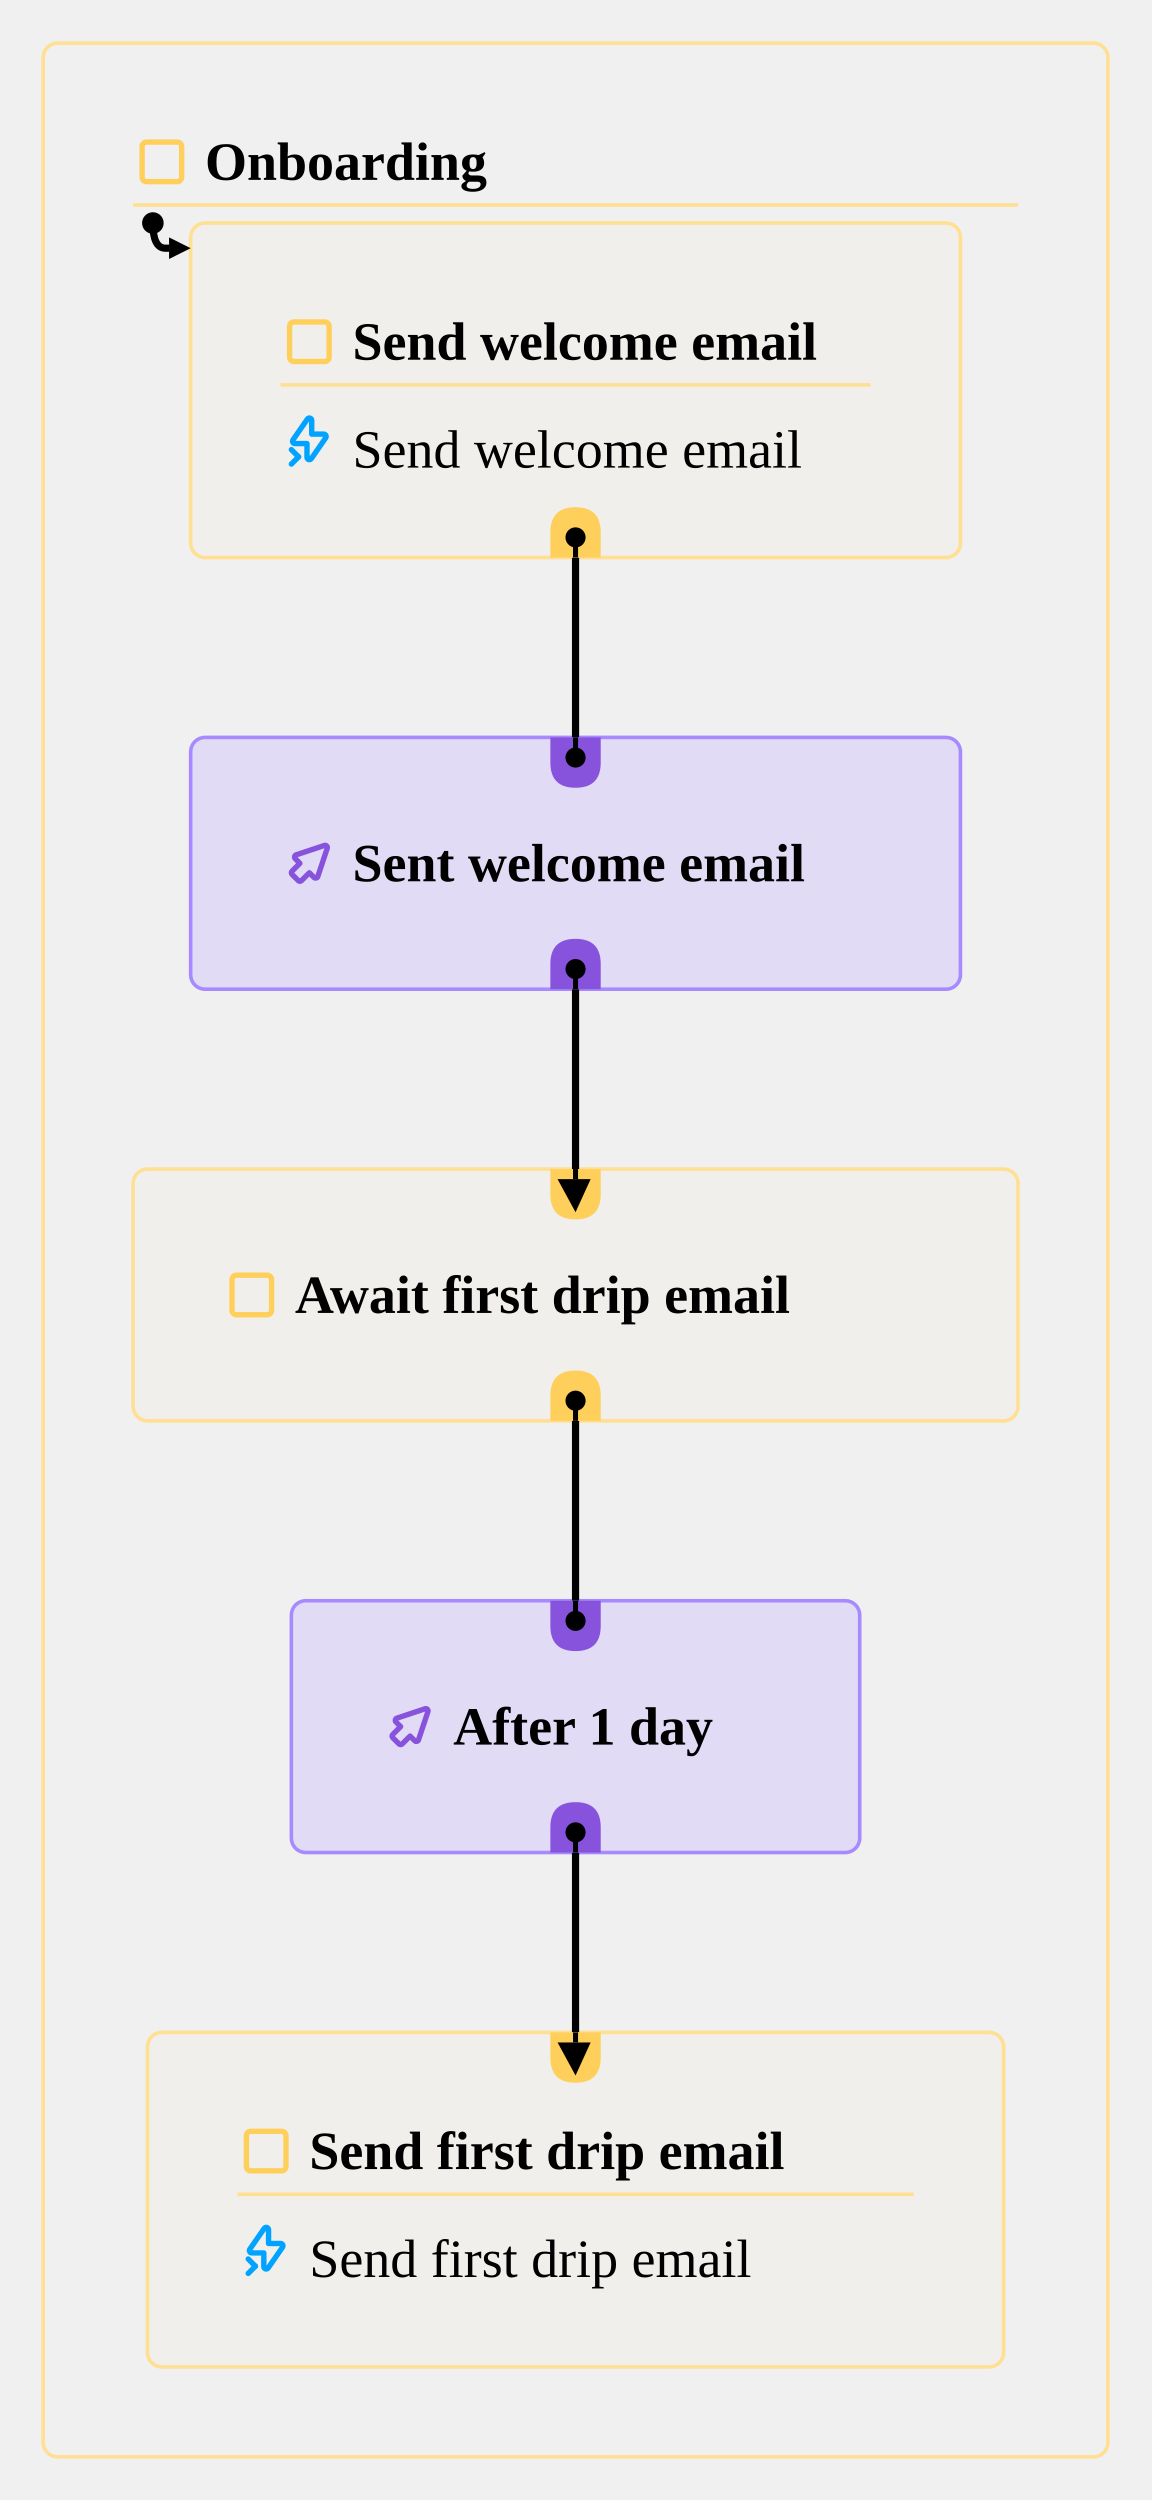
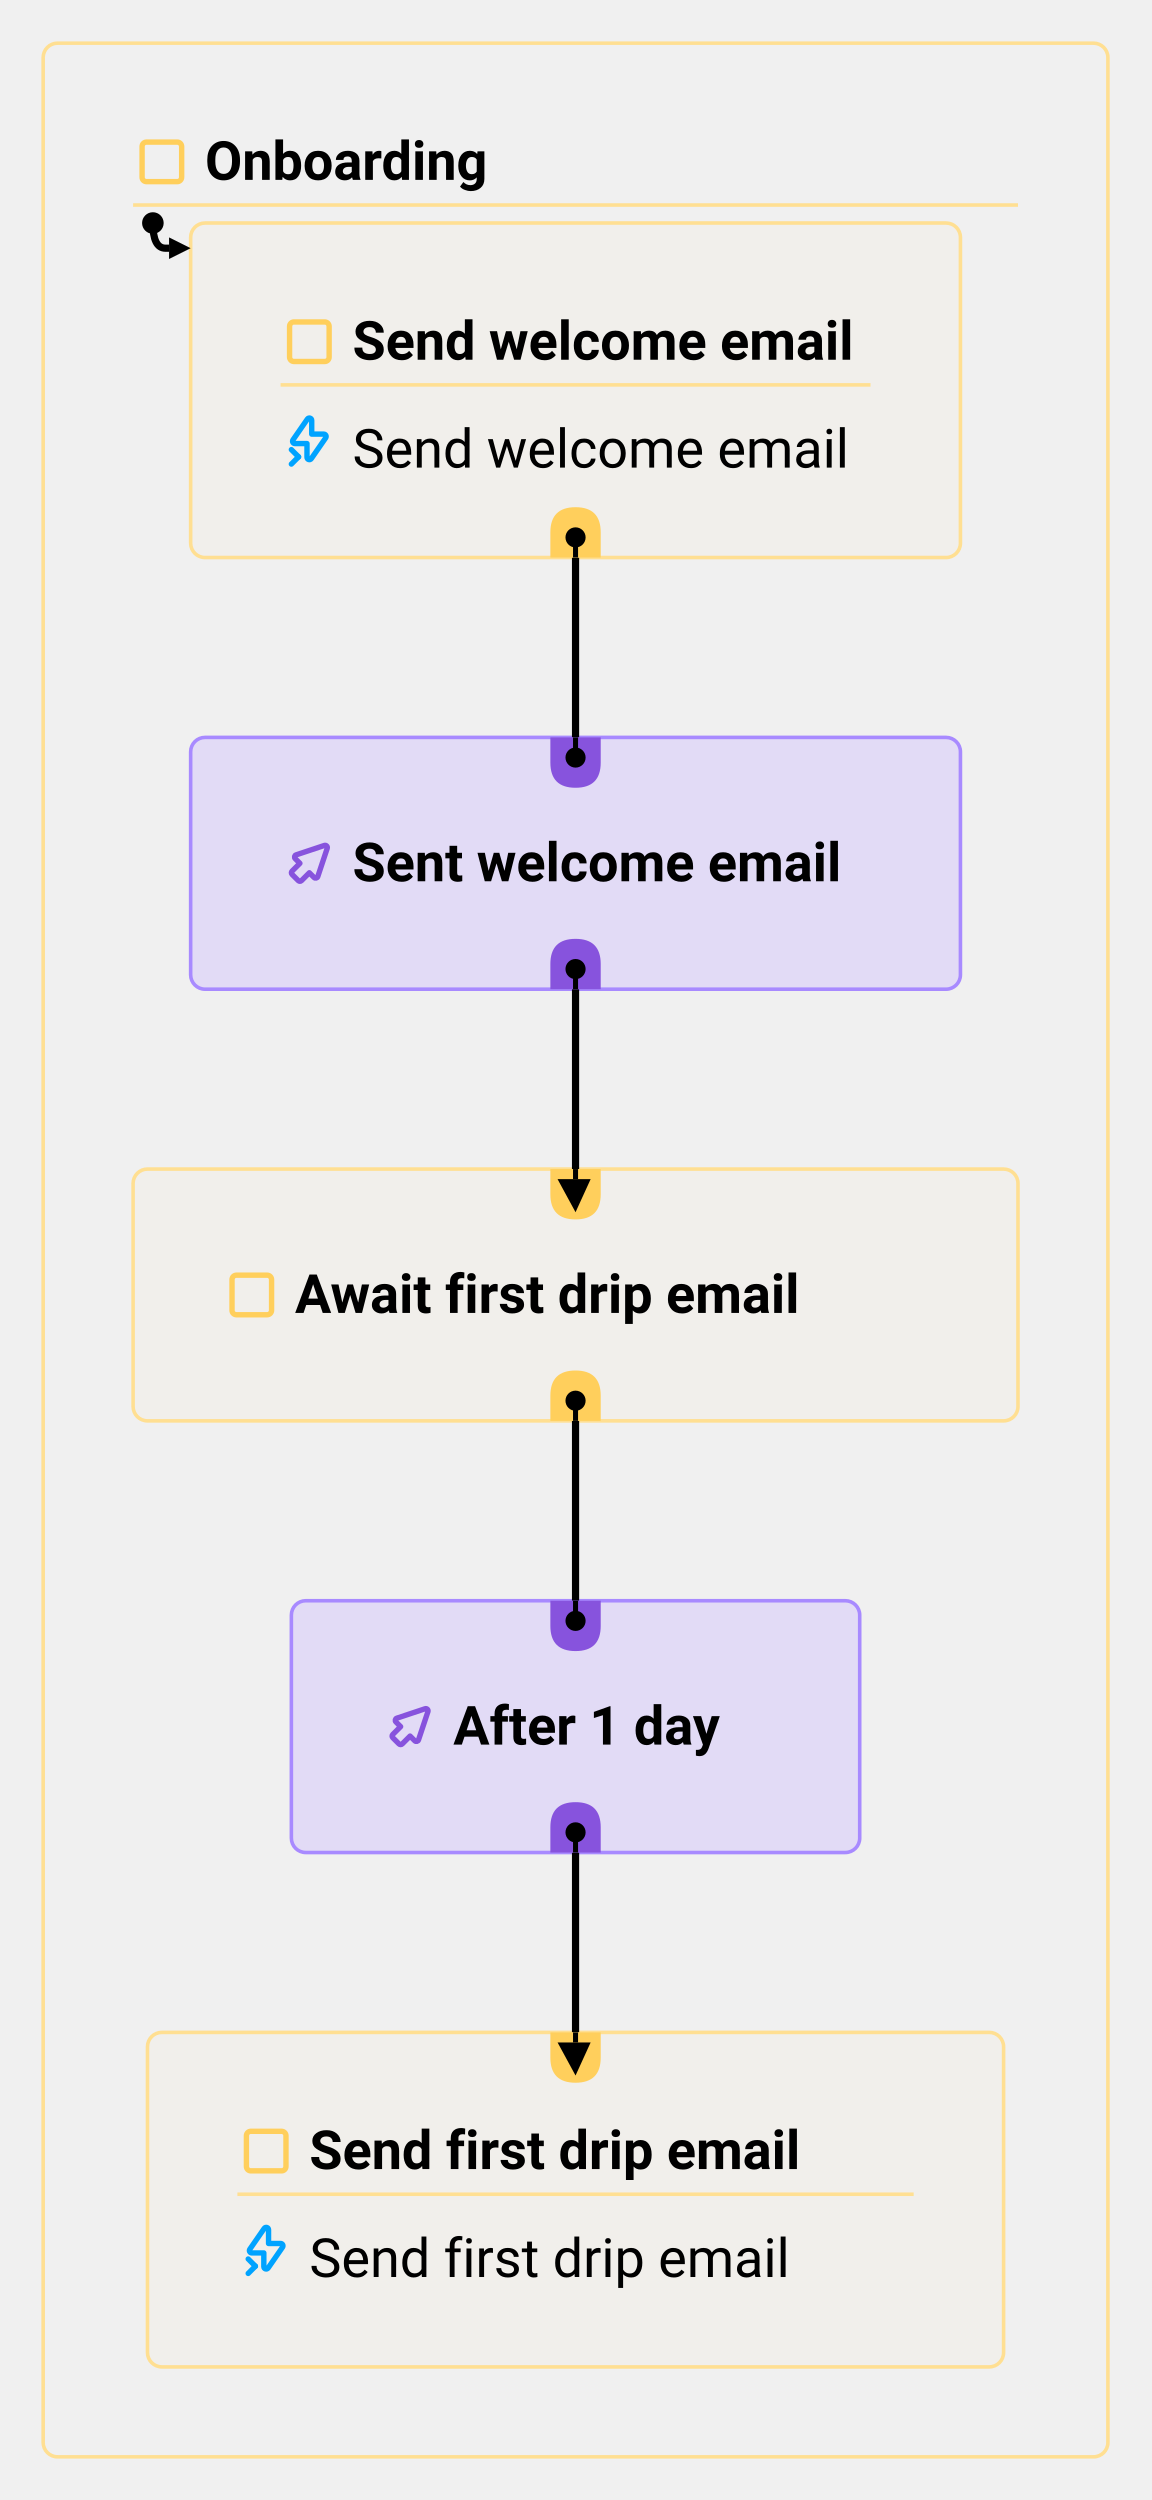
- <svg xmlns="http://www.w3.org/2000/svg" font-size="15" width="320" height="695">
+ <svg xmlns="http://www.w3.org/2000/svg" font-size="15" width="320" height="695" font-family="system-ui, -apple-system, 'Segoe UI', Roboto, Ubuntu, Cantarell, 'Noto Sans', sans-serif, BlinkMacSystemFont, 'Segoe UI', Helvetica, Arial, sans-serif, 'Apple Color Emoji', 'Segoe UI Emoji', 'Segoe UI Symbol'">
  <rect x="12" y="12" width="296" height="671" rx="4" ry="4" fill="none" stroke="#ffdf92" />
  <svg width="16" height="16" x="37" y="37" viewBox="0 0 16 16" fill="none">
    <g clip-path="url(#clip0_1343_12511)">
      <path d="M12.278 13.5H3.722C3.047 13.5 2.5 12.953 2.5 12.278V3.722C2.5 3.047 3.047 2.5 3.722 2.5H12.277C12.953 2.5 13.499 3.047 13.499 3.722V12.277C13.5 12.953 12.953 13.5 12.278 13.5V13.5Z" stroke="#FFCF5C" stroke-width="1.5" stroke-linecap="round" stroke-linejoin="round" />
    </g>
    <defs>
      <clipPath id="clip0_1343_12511">
        <rect width="16" height="16" fill="white" />
      </clipPath>
    </defs>
  </svg>
  <text font-weight="600" x="57" y="50" width="226" height="10">Onboarding</text>
  <path d="M 37 57 L 283 57" stroke="#ffdf92" />
  <svg x="12" y="12" width="296" height="671">
    <rect x="41" y="50" width="214" height="93" rx="4" ry="4" fill="#ffefc919" stroke="#ffdf92" />
    <svg width="16" height="16" x="66" y="75" viewBox="0 0 16 16" fill="none">
      <g clip-path="url(#clip0_1343_12511)">
        <path d="M12.278 13.5H3.722C3.047 13.5 2.5 12.953 2.5 12.278V3.722C2.5 3.047 3.047 2.5 3.722 2.5H12.277C12.953 2.5 13.499 3.047 13.499 3.722V12.277C13.5 12.953 12.953 13.5 12.278 13.5V13.5Z" stroke="#FFCF5C" stroke-width="1.5" stroke-linecap="round" stroke-linejoin="round" />
      </g>
      <defs>
        <clipPath id="clip0_1343_12511">
          <rect width="16" height="16" fill="white" />
        </clipPath>
      </defs>
    </svg>
    <text font-weight="600" x="86" y="88" width="144" height="10">Send welcome email</text>
    <path d="M 66 95 L 230 95" stroke="#ffdf92" />
    <svg width="16" height="16" x="66" y="102" viewBox="0 0 16 16" fill="none">
      <g clip-path="url(#clip0_217_22)">
        <mask id="mask0_217_22" maskUnits="userSpaceOnUse" x="0" y="0" width="16" height="16" style="mask-type: luminance;">
          <path d="M16 0H0V16H16V0Z" fill="white" />
        </mask>
        <g mask="url(#mask0_217_22)">
          <path d="M12.549 7.717L8.541 13.505C8.174 14.035 7.343 13.776 7.343 13.131V9.315H3.993C3.462 9.315 3.149 8.719 3.452 8.283L7.459 2.494C7.827 1.964 8.658 2.223 8.658 2.869V6.684H12.008C12.538 6.684 12.851 7.28 12.549 7.717Z" stroke="#00A3FF" stroke-width="1.5" stroke-linecap="round" stroke-linejoin="round" />
        </g>
        <path d="M3 11L5 13" stroke="#00A3FF" stroke-width="1.5" stroke-linecap="round" />
        <path d="M3 15.01L5 13.01" stroke="#00A3FF" stroke-width="1.5" stroke-linecap="round" />
      </g>
      <defs>
        <clipPath id="clip0_217_22">
          <rect width="16" height="16" fill="white" />
        </clipPath>
      </defs>
    </svg>
    <text x="86" y="118" width="144" height="16.2">Send welcome email</text>
    <rect x="25" y="313" width="246" height="70" rx="4" ry="4" fill="#ffefc919" stroke="#ffdf92" />
    <svg width="16" height="16" x="50" y="340" viewBox="0 0 16 16" fill="none">
      <g clip-path="url(#clip0_1343_12511)">
        <path d="M12.278 13.5H3.722C3.047 13.5 2.5 12.953 2.5 12.278V3.722C2.5 3.047 3.047 2.5 3.722 2.5H12.277C12.953 2.5 13.499 3.047 13.499 3.722V12.277C13.5 12.953 12.953 13.5 12.278 13.5V13.5Z" stroke="#FFCF5C" stroke-width="1.5" stroke-linecap="round" stroke-linejoin="round" />
      </g>
      <defs>
        <clipPath id="clip0_1343_12511">
          <rect width="16" height="16" fill="white" />
        </clipPath>
      </defs>
    </svg>
    <text font-weight="600" x="70" y="353" width="176" height="10">Await first drip email</text>
    <rect x="29" y="553" width="238" height="93" rx="4" ry="4" fill="#ffefc919" stroke="#ffdf92" />
    <svg width="16" height="16" x="54" y="578" viewBox="0 0 16 16" fill="none">
      <g clip-path="url(#clip0_1343_12511)">
        <path d="M12.278 13.5H3.722C3.047 13.5 2.5 12.953 2.5 12.278V3.722C2.5 3.047 3.047 2.5 3.722 2.5H12.277C12.953 2.5 13.499 3.047 13.499 3.722V12.277C13.5 12.953 12.953 13.5 12.278 13.5V13.5Z" stroke="#FFCF5C" stroke-width="1.5" stroke-linecap="round" stroke-linejoin="round" />
      </g>
      <defs>
        <clipPath id="clip0_1343_12511">
          <rect width="16" height="16" fill="white" />
        </clipPath>
      </defs>
    </svg>
    <text font-weight="600" x="74" y="591" width="168" height="10">Send first drip email</text>
    <path d="M 54 598 L 242 598" stroke="#ffdf92" />
    <svg width="16" height="16" x="54" y="605" viewBox="0 0 16 16" fill="none">
      <g clip-path="url(#clip0_217_22)">
        <mask id="mask0_217_22" maskUnits="userSpaceOnUse" x="0" y="0" width="16" height="16" style="mask-type: luminance;">
          <path d="M16 0H0V16H16V0Z" fill="white" />
        </mask>
        <g mask="url(#mask0_217_22)">
          <path d="M12.549 7.717L8.541 13.505C8.174 14.035 7.343 13.776 7.343 13.131V9.315H3.993C3.462 9.315 3.149 8.719 3.452 8.283L7.459 2.494C7.827 1.964 8.658 2.223 8.658 2.869V6.684H12.008C12.538 6.684 12.851 7.28 12.549 7.717Z" stroke="#00A3FF" stroke-width="1.5" stroke-linecap="round" stroke-linejoin="round" />
        </g>
        <path d="M3 11L5 13" stroke="#00A3FF" stroke-width="1.5" stroke-linecap="round" />
        <path d="M3 15.01L5 13.01" stroke="#00A3FF" stroke-width="1.5" stroke-linecap="round" />
      </g>
      <defs>
        <clipPath id="clip0_217_22">
          <rect width="16" height="16" fill="white" />
        </clipPath>
      </defs>
    </svg>
    <text x="74" y="621" width="168" height="16.2">Send first drip email</text>
    <rect x="41" y="193" width="214" height="70" rx="4" ry="4" fill="#cebdff66" stroke="#a88aff" />
    <svg width="16" height="16" x="66" y="220" viewBox="0 0 16 16" fill="none">
      <g clip-path="url(#clip0_1343_12529)">
        <path d="M5.371 8L3.183 10.188C2.939 10.432 2.939 10.827 3.183 11.071L4.929 12.817C5.173 13.061 5.569 13.061 5.812 12.817L8 10.629L9.309 11.938C9.637 12.267 10.197 12.135 10.343 11.694L12.967 3.823C13.13 3.335 12.665 2.87 12.177 3.033L4.306 5.657C3.865 5.804 3.733 6.363 4.061 6.691L5.371 8Z" stroke="#8753DD" stroke-width="1.5" stroke-linecap="round" stroke-linejoin="round" />
      </g>
      <defs>
        <clipPath id="clip0_1343_12529">
          <rect width="16" height="16" fill="white" />
        </clipPath>
      </defs>
    </svg>
    <text font-weight="600" x="86" y="233" width="144" height="10">Sent welcome email</text>
    <rect x="69" y="433" width="158" height="70" rx="4" ry="4" fill="#cebdff66" stroke="#a88aff" />
    <svg width="16" height="16" x="94" y="460" viewBox="0 0 16 16" fill="none">
      <g clip-path="url(#clip0_1343_12529)">
        <path d="M5.371 8L3.183 10.188C2.939 10.432 2.939 10.827 3.183 11.071L4.929 12.817C5.173 13.061 5.569 13.061 5.812 12.817L8 10.629L9.309 11.938C9.637 12.267 10.197 12.135 10.343 11.694L12.967 3.823C13.13 3.335 12.665 2.87 12.177 3.033L4.306 5.657C3.865 5.804 3.733 6.363 4.061 6.691L5.371 8Z" stroke="#8753DD" stroke-width="1.5" stroke-linecap="round" stroke-linejoin="round" />
      </g>
      <defs>
        <clipPath id="clip0_1343_12529">
          <rect width="16" height="16" fill="white" />
        </clipPath>
      </defs>
    </svg>
    <text font-weight="600" x="114" y="473" width="88" height="10">After 1 day</text>
    <svg x1="0" y1="0" width="100%" height="100%">
      <g>
        <defs>
          <marker id="end-flow-0" viewBox="0 0 10 10" markerWidth="7" markerHeight="7" refX="0" refY="5" markerUnits="strokeWidth" orient="auto">
            <path stroke="none" fill="#8753dd" d="M0,0 h5 q5,0 5,5 q0,5 -5,5 h-5 z" />
            <path stroke-width="1" stroke="#000" d="M0,5 h4" />
            <circle cx="4" cy="5" r="2" />
          </marker>
          <marker id="start-flow-0" viewBox="0 0 10 10" markerWidth="7" markerHeight="7" refX="0" refY="5" markerUnits="strokeWidth" orient="auto">
            <path stroke="none" fill="#ffcf5c" d="M0,0 h5 q5,0 5,5 q0,5 -5,5 h-5 z" />
            <path stroke-width="1" stroke="#000" d="M0,5 h4" />
            <circle cx="4" cy="5" r="2" />
          </marker>
        </defs>
        <path stroke="#000" stroke-width="2" fill="none" d="M 148,143 L 148,143 L 148,193" marker-end="url(#end-flow-0)" />
        <path stroke="none" stroke-width="2" fill="none" d="M 148,193 L 148,193 L 148,143" marker-end="url(#start-flow-0)" />
      </g>
      <g>
        <defs>
          <marker id="end-flow-1" viewBox="0 0 10 10" markerWidth="7" markerHeight="7" refX="0" refY="5" markerUnits="strokeWidth" orient="auto">
            <path stroke="none" fill="#ffcf5c" d="M0,0 h5 q5,0 5,5 q0,5 -5,5 h-5 z" />
            <path stroke="none" fill="#000" d="M1.43,5 L2,5 L2,2 L8.57,5 L2,8.57 L2,5 z" />
            <path stroke="#000" fill="none" stroke-width="1" d="M0,5 L2,5" />
          </marker>
          <marker id="start-flow-1" viewBox="0 0 10 10" markerWidth="7" markerHeight="7" refX="0" refY="5" markerUnits="strokeWidth" orient="auto">
            <path stroke="none" fill="#8753dd" d="M0,0 h5 q5,0 5,5 q0,5 -5,5 h-5 z" />
            <path stroke-width="1" stroke="#000" d="M0,5 h4" />
            <circle cx="4" cy="5" r="2" />
          </marker>
        </defs>
        <path stroke="#000" stroke-width="2" fill="none" d="M 148,263 L 148,263 L 148,313" marker-end="url(#end-flow-1)" />
        <path stroke="none" stroke-width="2" fill="none" d="M 148,313 L 148,313 L 148,263" marker-end="url(#start-flow-1)" />
      </g>
      <g>
        <defs>
          <marker id="end-flow-2" viewBox="0 0 10 10" markerWidth="7" markerHeight="7" refX="0" refY="5" markerUnits="strokeWidth" orient="auto">
            <path stroke="none" fill="#8753dd" d="M0,0 h5 q5,0 5,5 q0,5 -5,5 h-5 z" />
            <path stroke-width="1" stroke="#000" d="M0,5 h4" />
            <circle cx="4" cy="5" r="2" />
          </marker>
          <marker id="start-flow-2" viewBox="0 0 10 10" markerWidth="7" markerHeight="7" refX="0" refY="5" markerUnits="strokeWidth" orient="auto">
            <path stroke="none" fill="#ffcf5c" d="M0,0 h5 q5,0 5,5 q0,5 -5,5 h-5 z" />
            <path stroke-width="1" stroke="#000" d="M0,5 h4" />
            <circle cx="4" cy="5" r="2" />
          </marker>
        </defs>
        <path stroke="#000" stroke-width="2" fill="none" d="M 148,383 L 148,383 L 148,433" marker-end="url(#end-flow-2)" />
        <path stroke="none" stroke-width="2" fill="none" d="M 148,433 L 148,433 L 148,383" marker-end="url(#start-flow-2)" />
      </g>
      <g>
        <defs>
          <marker id="end-flow-3" viewBox="0 0 10 10" markerWidth="7" markerHeight="7" refX="0" refY="5" markerUnits="strokeWidth" orient="auto">
            <path stroke="none" fill="#ffcf5c" d="M0,0 h5 q5,0 5,5 q0,5 -5,5 h-5 z" />
            <path stroke="none" fill="#000" d="M1.43,5 L2,5 L2,2 L8.57,5 L2,8.57 L2,5 z" />
            <path stroke="#000" fill="none" stroke-width="1" d="M0,5 L2,5" />
          </marker>
          <marker id="start-flow-3" viewBox="0 0 10 10" markerWidth="7" markerHeight="7" refX="0" refY="5" markerUnits="strokeWidth" orient="auto">
            <path stroke="none" fill="#8753dd" d="M0,0 h5 q5,0 5,5 q0,5 -5,5 h-5 z" />
            <path stroke-width="1" stroke="#000" d="M0,5 h4" />
            <circle cx="4" cy="5" r="2" />
          </marker>
        </defs>
        <path stroke="#000" stroke-width="2" fill="none" d="M 148,503 L 148,503 L 148,553" marker-end="url(#end-flow-3)" />
        <path stroke="none" stroke-width="2" fill="none" d="M 148,553 L 148,553 L 148,503" marker-end="url(#start-flow-3)" />
      </g>
      <g>
        <defs>
          <marker id="n891" viewBox="0 0 10 10" markerWidth="3" markerHeight="3" refX="0" refY="5" markerUnits="strokeWidth" orient="auto">
            <path d="M0,0 L0,10 L10,5 z" data-viz="edge-arrow" />
          </marker>
        </defs>
        <circle r="3" cx="30.5" cy="50" fill="#000" />
        <path d="M 30.5,50 Q 30.5,57 34,57 L 35, 57" stroke="#000" stroke-width="2" fill="none" marker-end="url(#n891)" pathLength="1" />
      </g>
    </svg>
  </svg>
  <svg x1="0" y1="0" width="100%" height="100%" />
</svg>
